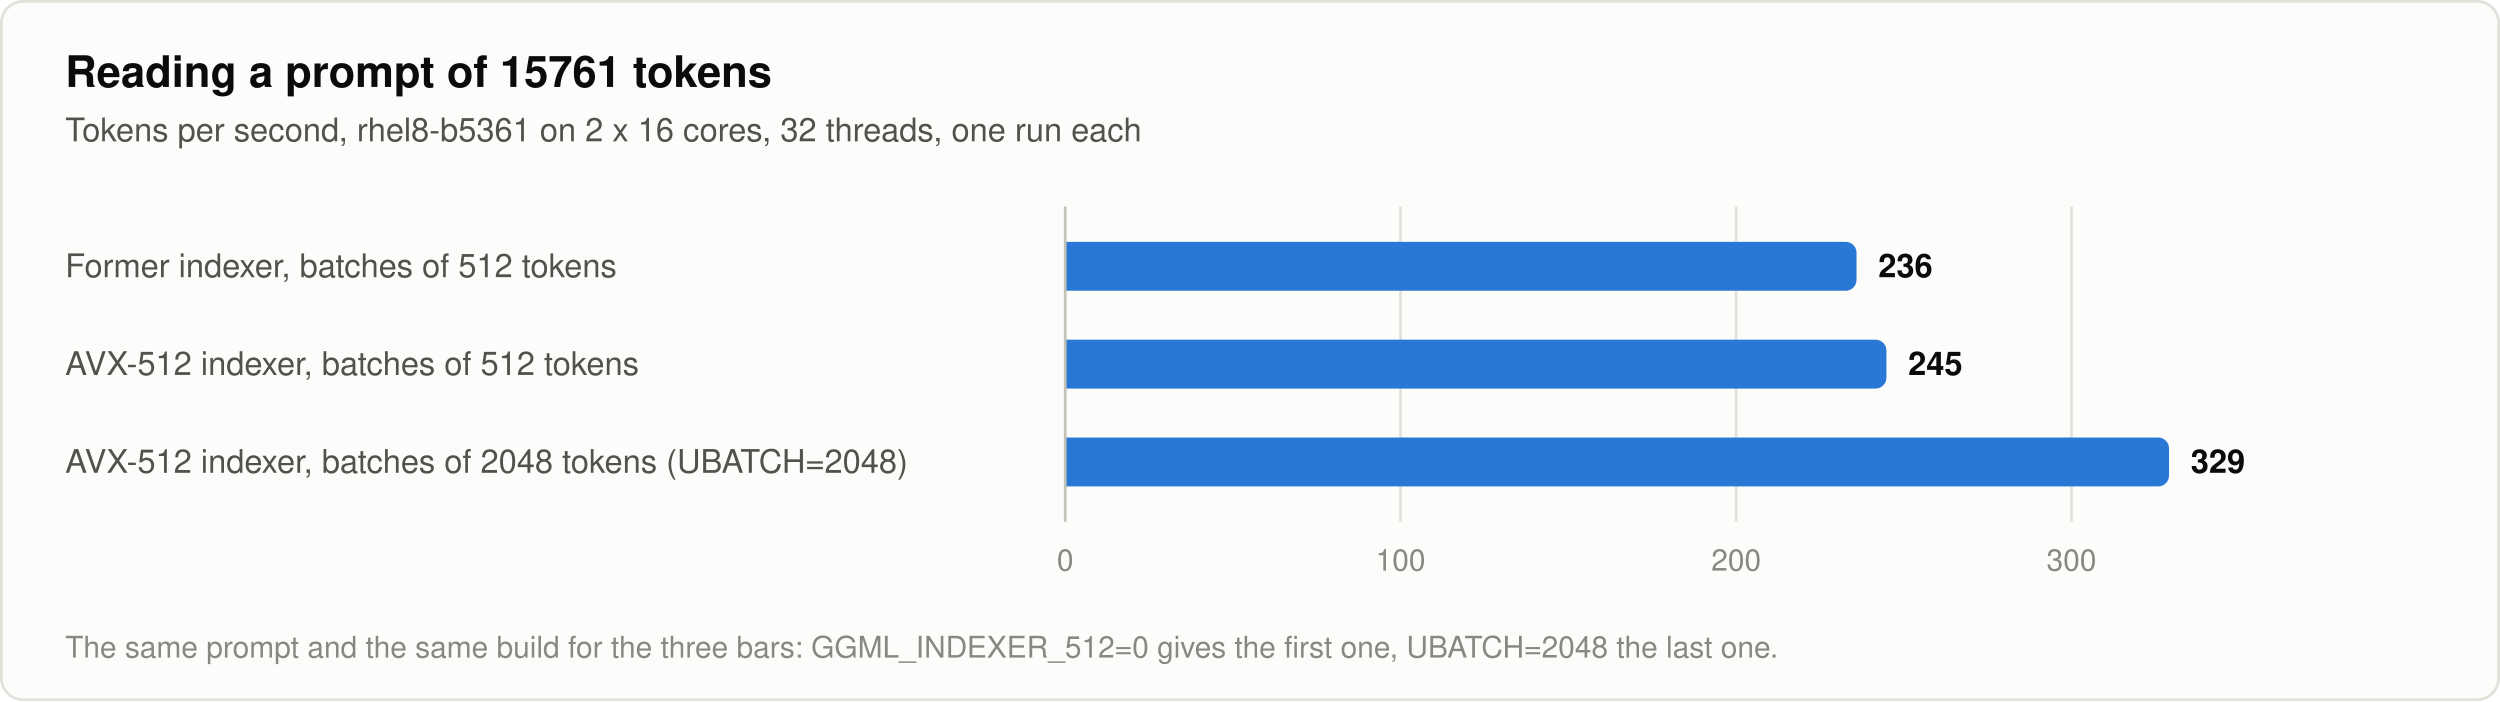
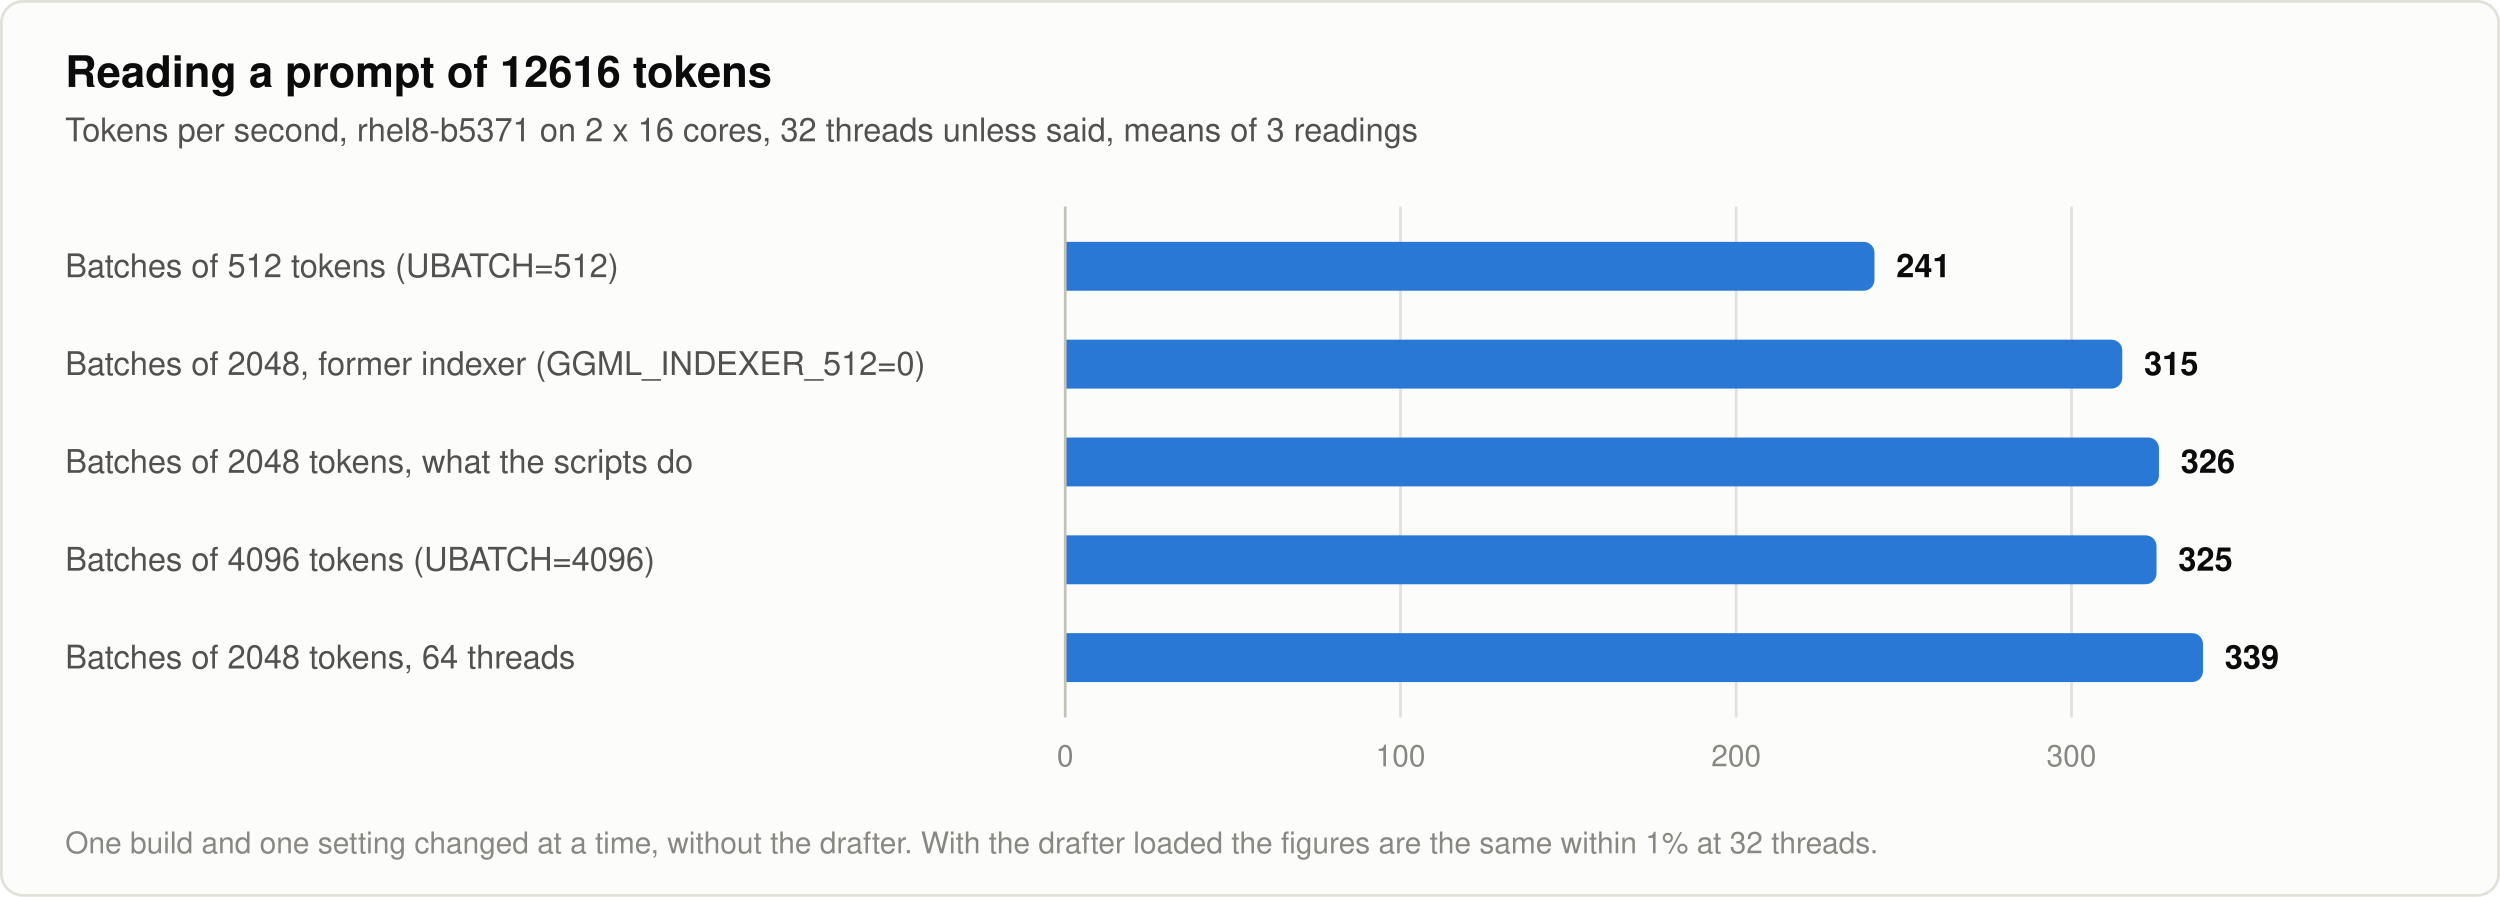
- <svg xmlns="http://www.w3.org/2000/svg" viewBox="0 0 920 258" width="920" height="258" role="img" aria-labelledby="t d" font-family="system-ui, -apple-system, 'Segoe UI', Helvetica, Arial, sans-serif">
-   <rect x="0.5" y="0.5" width="919" height="257" rx="8" fill="#fcfcfb" stroke="#e1e0d9" />
-   <text x="24" y="32" font-size="16" font-weight="600" fill="#0b0b0b">Reading a prompt of 15761 tokens</text>
-   <text x="24" y="52" font-size="12" fill="#52514e">Tokens per second, rhel8-b5361 on 2 x 16 cores, 32 threads, one run each</text>
-   <line x1="515.4" y1="76" x2="515.4" y2="192" stroke="#e1e0d9" stroke-width="1" />
-   <line x1="638.9" y1="76" x2="638.9" y2="192" stroke="#e1e0d9" stroke-width="1" />
-   <line x1="762.3" y1="76" x2="762.3" y2="192" stroke="#e1e0d9" stroke-width="1" />
-   <text x="392.0" y="210" font-size="11" text-anchor="middle" fill="#898781" style="font-variant-numeric: tabular-nums">0</text>
-   <text x="515.4" y="210" font-size="11" text-anchor="middle" fill="#898781" style="font-variant-numeric: tabular-nums">100</text>
-   <text x="638.9" y="210" font-size="11" text-anchor="middle" fill="#898781" style="font-variant-numeric: tabular-nums">200</text>
-   <text x="762.3" y="210" font-size="11" text-anchor="middle" fill="#898781" style="font-variant-numeric: tabular-nums">300</text>
-   <text x="24" y="102.0" font-size="12" fill="#52514e">Former indexer, batches of 512 tokens</text>
-   <path d="M392,89.0 h287.2 a4,4 0 0 1 4,4 v10 a4,4 0 0 1 -4,4 h-287.2 z" fill="#2a78d6" />
-   <text x="691.2" y="102.0" font-size="12" font-weight="600" fill="#0b0b0b">236</text>
-   <text x="24" y="138.0" font-size="12" fill="#52514e">AVX-512 indexer, batches of 512 tokens</text>
-   <path d="M392,125.0 h298.2 a4,4 0 0 1 4,4 v10 a4,4 0 0 1 -4,4 h-298.2 z" fill="#2a78d6" />
-   <text x="702.2" y="138.0" font-size="12" font-weight="600" fill="#0b0b0b">245</text>
-   <text x="24" y="174.0" font-size="12" fill="#52514e">AVX-512 indexer, batches of 2048 tokens (UBATCH=2048)</text>
-   <path d="M392,161.0 h402.2 a4,4 0 0 1 4,4 v10 a4,4 0 0 1 -4,4 h-402.2 z" fill="#2a78d6" />
-   <text x="806.2" y="174.0" font-size="12" font-weight="600" fill="#0b0b0b">329</text>
-   <line x1="392" y1="76" x2="392" y2="192" stroke="#c3c2b7" stroke-width="1" />
-   <text x="24" y="242" font-size="11" fill="#898781">The same prompt and the same build for the three bars: GGML_INDEXER_512=0 gives the first one, UBATCH=2048 the last one.</text>
+ <svg xmlns="http://www.w3.org/2000/svg" viewBox="0 0 920 330" width="920" height="330" role="img" aria-labelledby="t d" font-family="system-ui, -apple-system, 'Segoe UI', Helvetica, Arial, sans-serif">
+   <rect x="0.5" y="0.5" width="919" height="329" rx="8" fill="#fcfcfb" stroke="#e1e0d9" />
+   <text x="24" y="32" font-size="16" font-weight="600" fill="#0b0b0b">Reading a prompt of 12616 tokens</text>
+   <text x="24" y="52" font-size="12" fill="#52514e">Tokens per second, rhel8-b5371 on 2 x 16 cores, 32 threads unless said, means of 3 readings</text>
+   <line x1="515.4" y1="76" x2="515.4" y2="264" stroke="#e1e0d9" stroke-width="1" />
+   <line x1="638.9" y1="76" x2="638.9" y2="264" stroke="#e1e0d9" stroke-width="1" />
+   <line x1="762.3" y1="76" x2="762.3" y2="264" stroke="#e1e0d9" stroke-width="1" />
+   <text x="392.0" y="282" font-size="11" text-anchor="middle" fill="#898781" style="font-variant-numeric: tabular-nums">0</text>
+   <text x="515.4" y="282" font-size="11" text-anchor="middle" fill="#898781" style="font-variant-numeric: tabular-nums">100</text>
+   <text x="638.9" y="282" font-size="11" text-anchor="middle" fill="#898781" style="font-variant-numeric: tabular-nums">200</text>
+   <text x="762.3" y="282" font-size="11" text-anchor="middle" fill="#898781" style="font-variant-numeric: tabular-nums">300</text>
+   <text x="24" y="102.0" font-size="12" fill="#52514e">Batches of 512 tokens (UBATCH=512)</text>
+   <path d="M392,89.0 h293.8 a4,4 0 0 1 4,4 v10 a4,4 0 0 1 -4,4 h-293.8 z" fill="#2a78d6" />
+   <text x="697.8" y="102.0" font-size="12" font-weight="600" fill="#0b0b0b">241</text>
+   <text x="24" y="138.0" font-size="12" fill="#52514e">Batches of 2048, former indexer (GGML_INDEXER_512=0)</text>
+   <path d="M392,125.0 h385.0 a4,4 0 0 1 4,4 v10 a4,4 0 0 1 -4,4 h-385.0 z" fill="#2a78d6" />
+   <text x="789.0" y="138.0" font-size="12" font-weight="600" fill="#0b0b0b">315</text>
+   <text x="24" y="174.0" font-size="12" fill="#52514e">Batches of 2048 tokens, what the scripts do</text>
+   <path d="M392,161.0 h398.5 a4,4 0 0 1 4,4 v10 a4,4 0 0 1 -4,4 h-398.5 z" fill="#2a78d6" />
+   <text x="802.5" y="174.0" font-size="12" font-weight="600" fill="#0b0b0b">326</text>
+   <text x="24" y="210.0" font-size="12" fill="#52514e">Batches of 4096 tokens (UBATCH=4096)</text>
+   <path d="M392,197.0 h397.6 a4,4 0 0 1 4,4 v10 a4,4 0 0 1 -4,4 h-397.6 z" fill="#2a78d6" />
+   <text x="801.6" y="210.0" font-size="12" font-weight="600" fill="#0b0b0b">325</text>
+   <text x="24" y="246.0" font-size="12" fill="#52514e">Batches of 2048 tokens, 64 threads</text>
+   <path d="M392,233.0 h414.7 a4,4 0 0 1 4,4 v10 a4,4 0 0 1 -4,4 h-414.7 z" fill="#2a78d6" />
+   <text x="818.7" y="246.0" font-size="12" font-weight="600" fill="#0b0b0b">339</text>
+   <line x1="392" y1="76" x2="392" y2="264" stroke="#c3c2b7" stroke-width="1" />
+   <text x="24" y="314" font-size="11" fill="#898781">One build and one setting changed at a time, without the drafter. With the drafter loaded the figures are the same within 1% at 32 threads.</text>
</svg>
